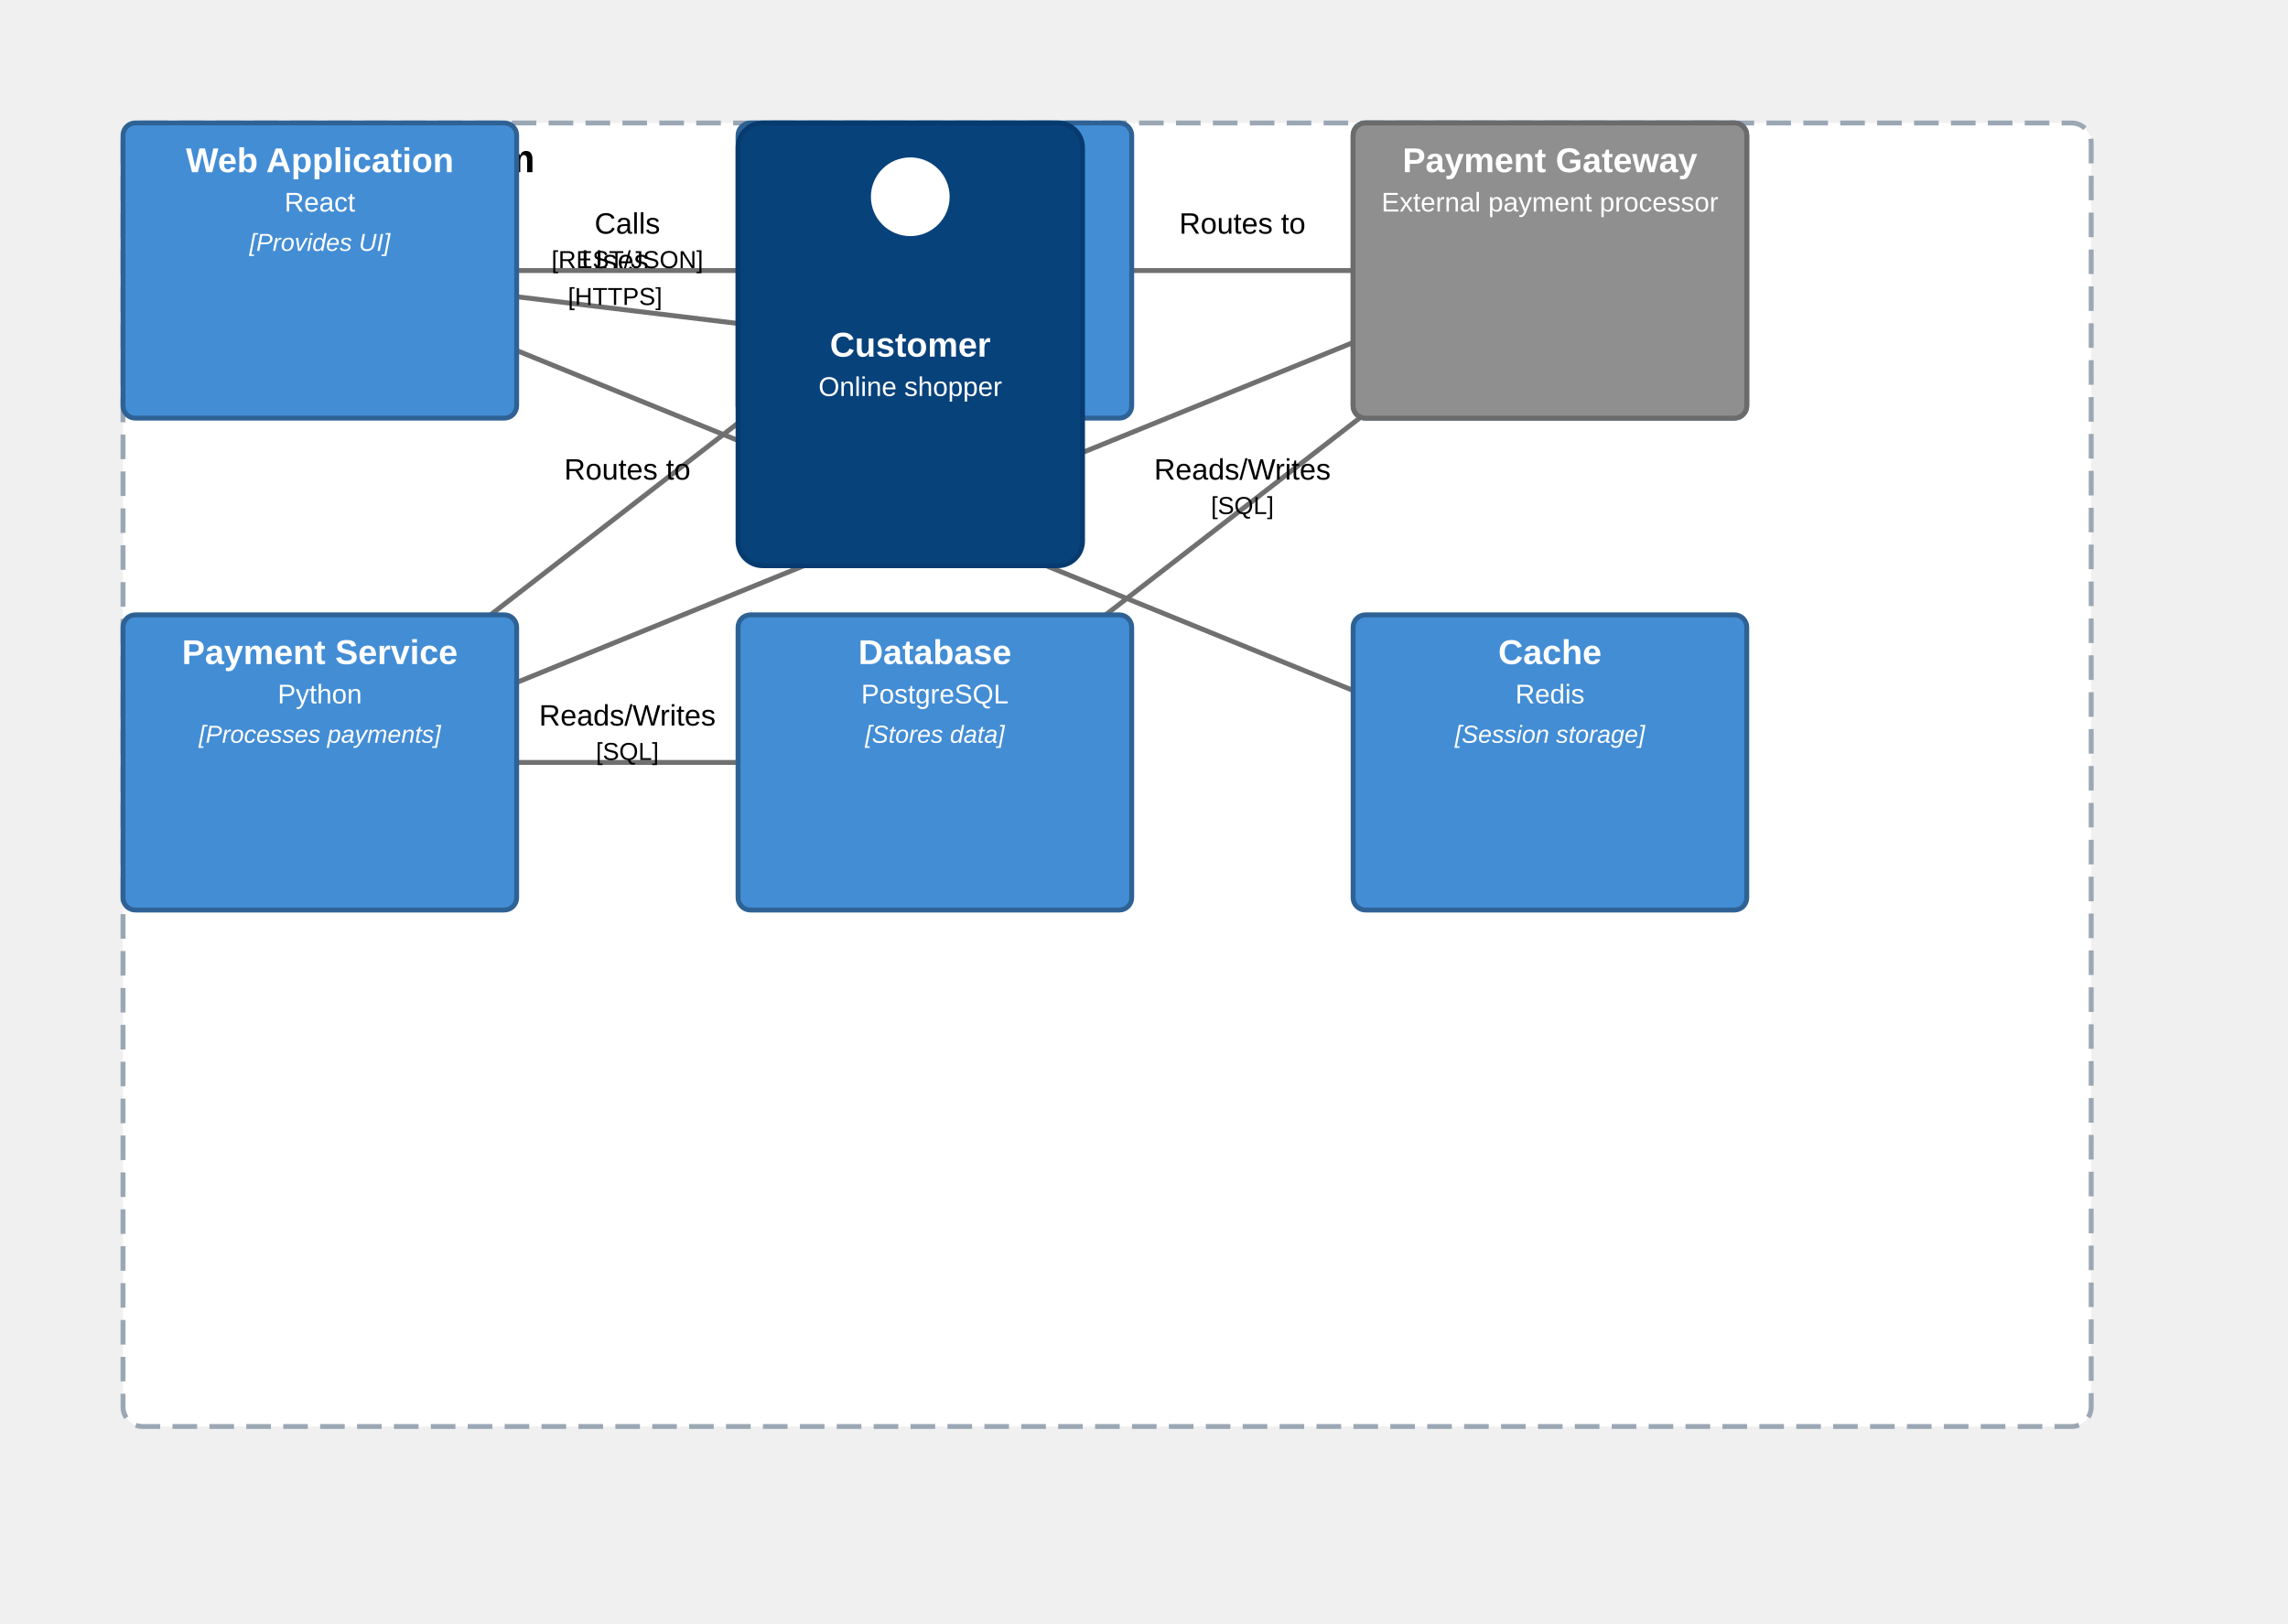
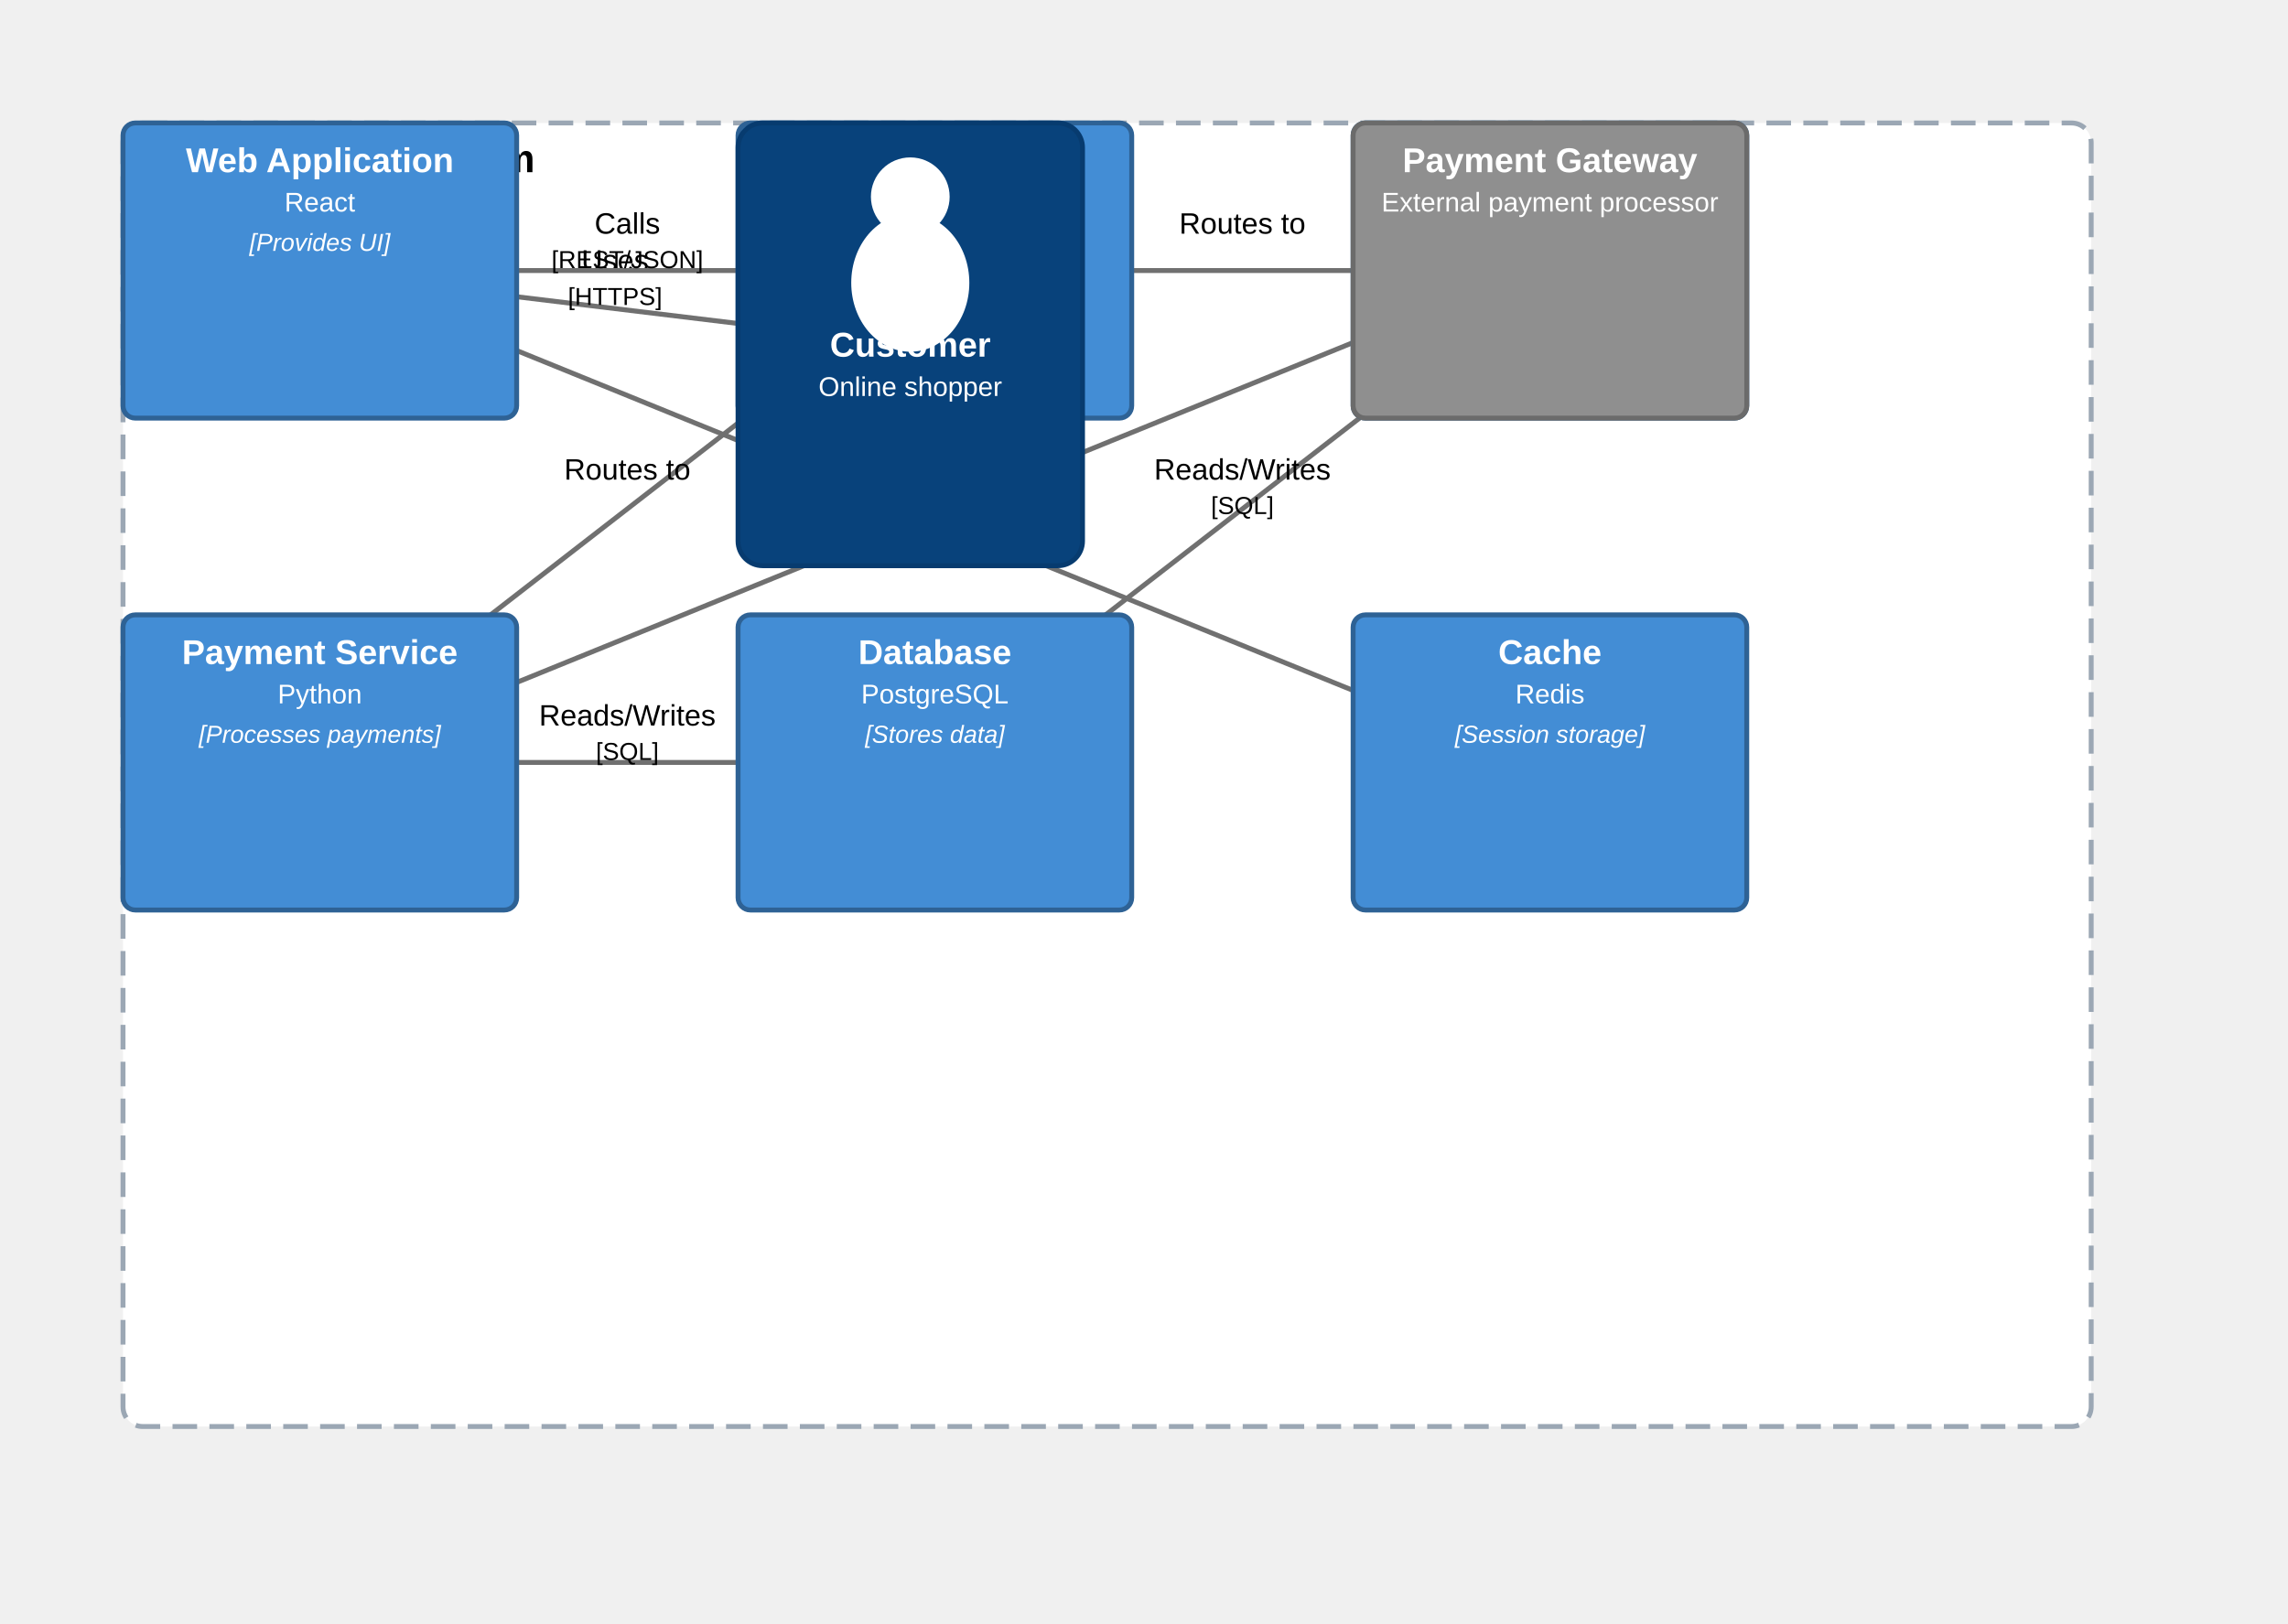
<svg xmlns="http://www.w3.org/2000/svg" width="930.0" height="660.0" viewBox="0 0 930 660" version="1.2">
  <g id="boundary-ecommerce">
    <rect fill="#FFFFFF" stroke="#9BA7B4" stroke-width="2" x="50.0" y="50.0" width="800.0" height="530.0" rx="8.0" ry="8.0" stroke-dasharray="10,5" />
    <text fill="#000000" x="60.0" y="70.0" font-family="Arial, sans-serif" font-size="16" font-weight="bold">E-commerce System</text>
  </g>
  <g id="rel_0">
    <line stroke="#707070" stroke-width="2" x1="370.0" y1="140.0" x2="122.0" y2="110.0" />
    <polygon fill="#707070" stroke="#707070" points="130,110 138,106 138,114" />
    <text fill="#000000" x="250.0" y="110.0" text-anchor="middle" font-family="Arial, sans-serif" font-size="12">Uses</text>
    <text fill="#000000" x="250.0" y="124.0" text-anchor="middle" font-family="Arial, sans-serif" font-size="10">[HTTPS]</text>
  </g>
  <g id="rel_1">
    <line stroke="#707070" stroke-width="2" x1="130.0" y1="110.0" x2="372.0" y2="110.0" />
    <polygon fill="#707070" stroke="#707070" points="380,110 372,106 372,114" />
    <text fill="#000000" x="255.0" y="95.0" text-anchor="middle" font-family="Arial, sans-serif" font-size="12">Calls</text>
    <text fill="#000000" x="255.0" y="109.0" text-anchor="middle" font-family="Arial, sans-serif" font-size="10">[REST/JSON]</text>
  </g>
  <g id="rel_2">
    <line stroke="#707070" stroke-width="2" x1="380.0" y1="110.0" x2="622.0" y2="110.0" />
    <polygon fill="#707070" stroke="#707070" points="630,110 622,106 622,114" />
    <text fill="#000000" x="505.0" y="95.0" text-anchor="middle" font-family="Arial, sans-serif" font-size="12">Routes to</text>
  </g>
  <g id="rel_3">
    <line stroke="#707070" stroke-width="2" x1="380.0" y1="110.0" x2="122.0" y2="310.0" />
    <polygon fill="#707070" stroke="#707070" points="130,310 138,306 138,314" />
    <text fill="#000000" x="255.0" y="195.0" text-anchor="middle" font-family="Arial, sans-serif" font-size="12">Routes to</text>
  </g>
  <g id="rel_4">
    <line stroke="#707070" stroke-width="2" x1="630.0" y1="110.0" x2="372.0" y2="310.0" />
    <polygon fill="#707070" stroke="#707070" points="380,310 388,306 388,314" />
    <text fill="#000000" x="505.0" y="195.0" text-anchor="middle" font-family="Arial, sans-serif" font-size="12">Reads/Writes</text>
    <text fill="#000000" x="505.0" y="209.0" text-anchor="middle" font-family="Arial, sans-serif" font-size="10">[SQL]</text>
  </g>
  <g id="rel_5">
    <line stroke="#707070" stroke-width="2" x1="130.0" y1="310.0" x2="372.0" y2="310.0" />
    <polygon fill="#707070" stroke="#707070" points="380,310 372,306 372,314" />
    <text fill="#000000" x="255.0" y="295.0" text-anchor="middle" font-family="Arial, sans-serif" font-size="12">Reads/Writes</text>
    <text fill="#000000" x="255.0" y="309.0" text-anchor="middle" font-family="Arial, sans-serif" font-size="10">[SQL]</text>
  </g>
  <g id="rel_6">
    <line stroke="#707070" stroke-width="2" x1="130.0" y1="110.0" x2="622.0" y2="310.0" />
    <polygon fill="#707070" stroke="#707070" points="630,310 622,306 622,314" />
    <text fill="#000000" x="380.0" y="195.0" text-anchor="middle" font-family="Arial, sans-serif" font-size="12">Stores sessions</text>
  </g>
  <g id="rel_7">
    <line stroke="#707070" stroke-width="2" x1="130.0" y1="310.0" x2="622.0" y2="110.0" />
    <polygon fill="#707070" stroke="#707070" points="630,110 622,106 622,114" />
    <text fill="#000000" x="380.0" y="195.0" text-anchor="middle" font-family="Arial, sans-serif" font-size="12">Processes via</text>
    <text fill="#000000" x="380.0" y="209.0" text-anchor="middle" font-family="Arial, sans-serif" font-size="10">[HTTPS]</text>
  </g>
  <g id="element-webapp">
    <rect fill="#438DD5" stroke="#2E6295" stroke-width="2" x="50.0" y="50.0" width="160.0" height="120.0" rx="5.0" ry="5.0" />
    <text fill="#FFFFFF" x="130.0" y="70.0" text-anchor="middle" font-family="Arial, sans-serif" font-size="14" font-weight="bold" font-style="normal">Web Application</text>
    <text fill="#FFFFFF" x="130.0" y="86.0" text-anchor="middle" font-family="Arial, sans-serif" font-size="11" font-weight="normal" font-style="normal">React</text>
    <text fill="#FFFFFF" x="130.0" y="102.0" text-anchor="middle" font-family="Arial, sans-serif" font-size="10" font-weight="normal" font-style="italic">[Provides UI]</text>
  </g>
  <g id="element-api">
    <rect fill="#438DD5" stroke="#2E6295" stroke-width="2" x="300.0" y="50.0" width="160.0" height="120.0" rx="5.0" ry="5.0" />
    <text fill="#FFFFFF" x="380.0" y="70.0" text-anchor="middle" font-family="Arial, sans-serif" font-size="14" font-weight="bold" font-style="normal">API Gateway</text>
    <text fill="#FFFFFF" x="380.0" y="86.0" text-anchor="middle" font-family="Arial, sans-serif" font-size="11" font-weight="normal" font-style="normal">Node.js</text>
    <text fill="#FFFFFF" x="380.0" y="102.0" text-anchor="middle" font-family="Arial, sans-serif" font-size="10" font-weight="normal" font-style="italic">[Routes requests]</text>
  </g>
  <g id="element-order">
    <rect fill="#438DD5" stroke="#2E6295" stroke-width="2" x="550.0" y="50.0" width="160.0" height="120.0" rx="5.0" ry="5.0" />
    <text fill="#FFFFFF" x="630.0" y="70.0" text-anchor="middle" font-family="Arial, sans-serif" font-size="14" font-weight="bold" font-style="normal">Order Service</text>
    <text fill="#FFFFFF" x="630.0" y="86.0" text-anchor="middle" font-family="Arial, sans-serif" font-size="11" font-weight="normal" font-style="normal">Java</text>
    <text fill="#FFFFFF" x="630.0" y="102.0" text-anchor="middle" font-family="Arial, sans-serif" font-size="10" font-weight="normal" font-style="italic">[Handles orders]</text>
  </g>
  <g id="element-payment">
    <rect fill="#438DD5" stroke="#2E6295" stroke-width="2" x="50.0" y="250.0" width="160.0" height="120.0" rx="5.0" ry="5.0" />
    <text fill="#FFFFFF" x="130.0" y="270.0" text-anchor="middle" font-family="Arial, sans-serif" font-size="14" font-weight="bold" font-style="normal">Payment Service</text>
    <text fill="#FFFFFF" x="130.0" y="286.0" text-anchor="middle" font-family="Arial, sans-serif" font-size="11" font-weight="normal" font-style="normal">Python</text>
    <text fill="#FFFFFF" x="130.0" y="302.0" text-anchor="middle" font-family="Arial, sans-serif" font-size="10" font-weight="normal" font-style="italic">[Processes payments]</text>
  </g>
  <g id="element-db">
    <rect fill="#438DD5" stroke="#2E6295" stroke-width="2" x="300.0" y="250.0" width="160.0" height="120.0" rx="5.0" ry="5.0" />
    <text fill="#FFFFFF" x="380.0" y="270.0" text-anchor="middle" font-family="Arial, sans-serif" font-size="14" font-weight="bold" font-style="normal">Database</text>
    <text fill="#FFFFFF" x="380.0" y="286.0" text-anchor="middle" font-family="Arial, sans-serif" font-size="11" font-weight="normal" font-style="normal">PostgreSQL</text>
    <text fill="#FFFFFF" x="380.0" y="302.0" text-anchor="middle" font-family="Arial, sans-serif" font-size="10" font-weight="normal" font-style="italic">[Stores data]</text>
  </g>
  <g id="element-cache">
    <rect fill="#438DD5" stroke="#2E6295" stroke-width="2" x="550.0" y="250.0" width="160.0" height="120.0" rx="5.0" ry="5.0" />
    <text fill="#FFFFFF" x="630.0" y="270.0" text-anchor="middle" font-family="Arial, sans-serif" font-size="14" font-weight="bold" font-style="normal">Cache</text>
    <text fill="#FFFFFF" x="630.0" y="286.0" text-anchor="middle" font-family="Arial, sans-serif" font-size="11" font-weight="normal" font-style="normal">Redis</text>
    <text fill="#FFFFFF" x="630.0" y="302.0" text-anchor="middle" font-family="Arial, sans-serif" font-size="10" font-weight="normal" font-style="italic">[Session storage]</text>
  </g>
  <g id="element-customer">
    <rect fill="#08427B" stroke="#073B6F" stroke-width="2" x="300.0" y="50.0" width="140.0" height="180.0" rx="10.0" ry="10.0" />
    <circle fill="#FFFFFF" cx="370.0" cy="80.0" r="16.0" />
-     <ellipse fill="#FFFFFF" />
+     <ellipse fill="#FFFFFF" cx="370.0" cy="115.0" rx="24.0" ry="28.0" />
    <text fill="#FFFFFF" x="370.0" y="145.0" text-anchor="middle" font-family="Arial, sans-serif" font-size="14" font-weight="bold" font-style="normal">Customer</text>
    <text fill="#FFFFFF" x="370.0" y="161.0" text-anchor="middle" font-family="Arial, sans-serif" font-size="11" font-weight="normal" font-style="normal">Online shopper</text>
  </g>
  <g id="element-paymentGW">
    <rect fill="#8F8F8F" stroke="#6B6B6B" stroke-width="2" x="550.0" y="50.0" width="160.0" height="120.0" rx="5.0" ry="5.0" />
    <text fill="#FFFFFF" x="630.0" y="70.0" text-anchor="middle" font-family="Arial, sans-serif" font-size="14" font-weight="bold" font-style="normal">Payment Gateway</text>
    <text fill="#FFFFFF" x="630.0" y="86.0" text-anchor="middle" font-family="Arial, sans-serif" font-size="11" font-weight="normal" font-style="normal">External payment processor</text>
  </g>
</svg>
